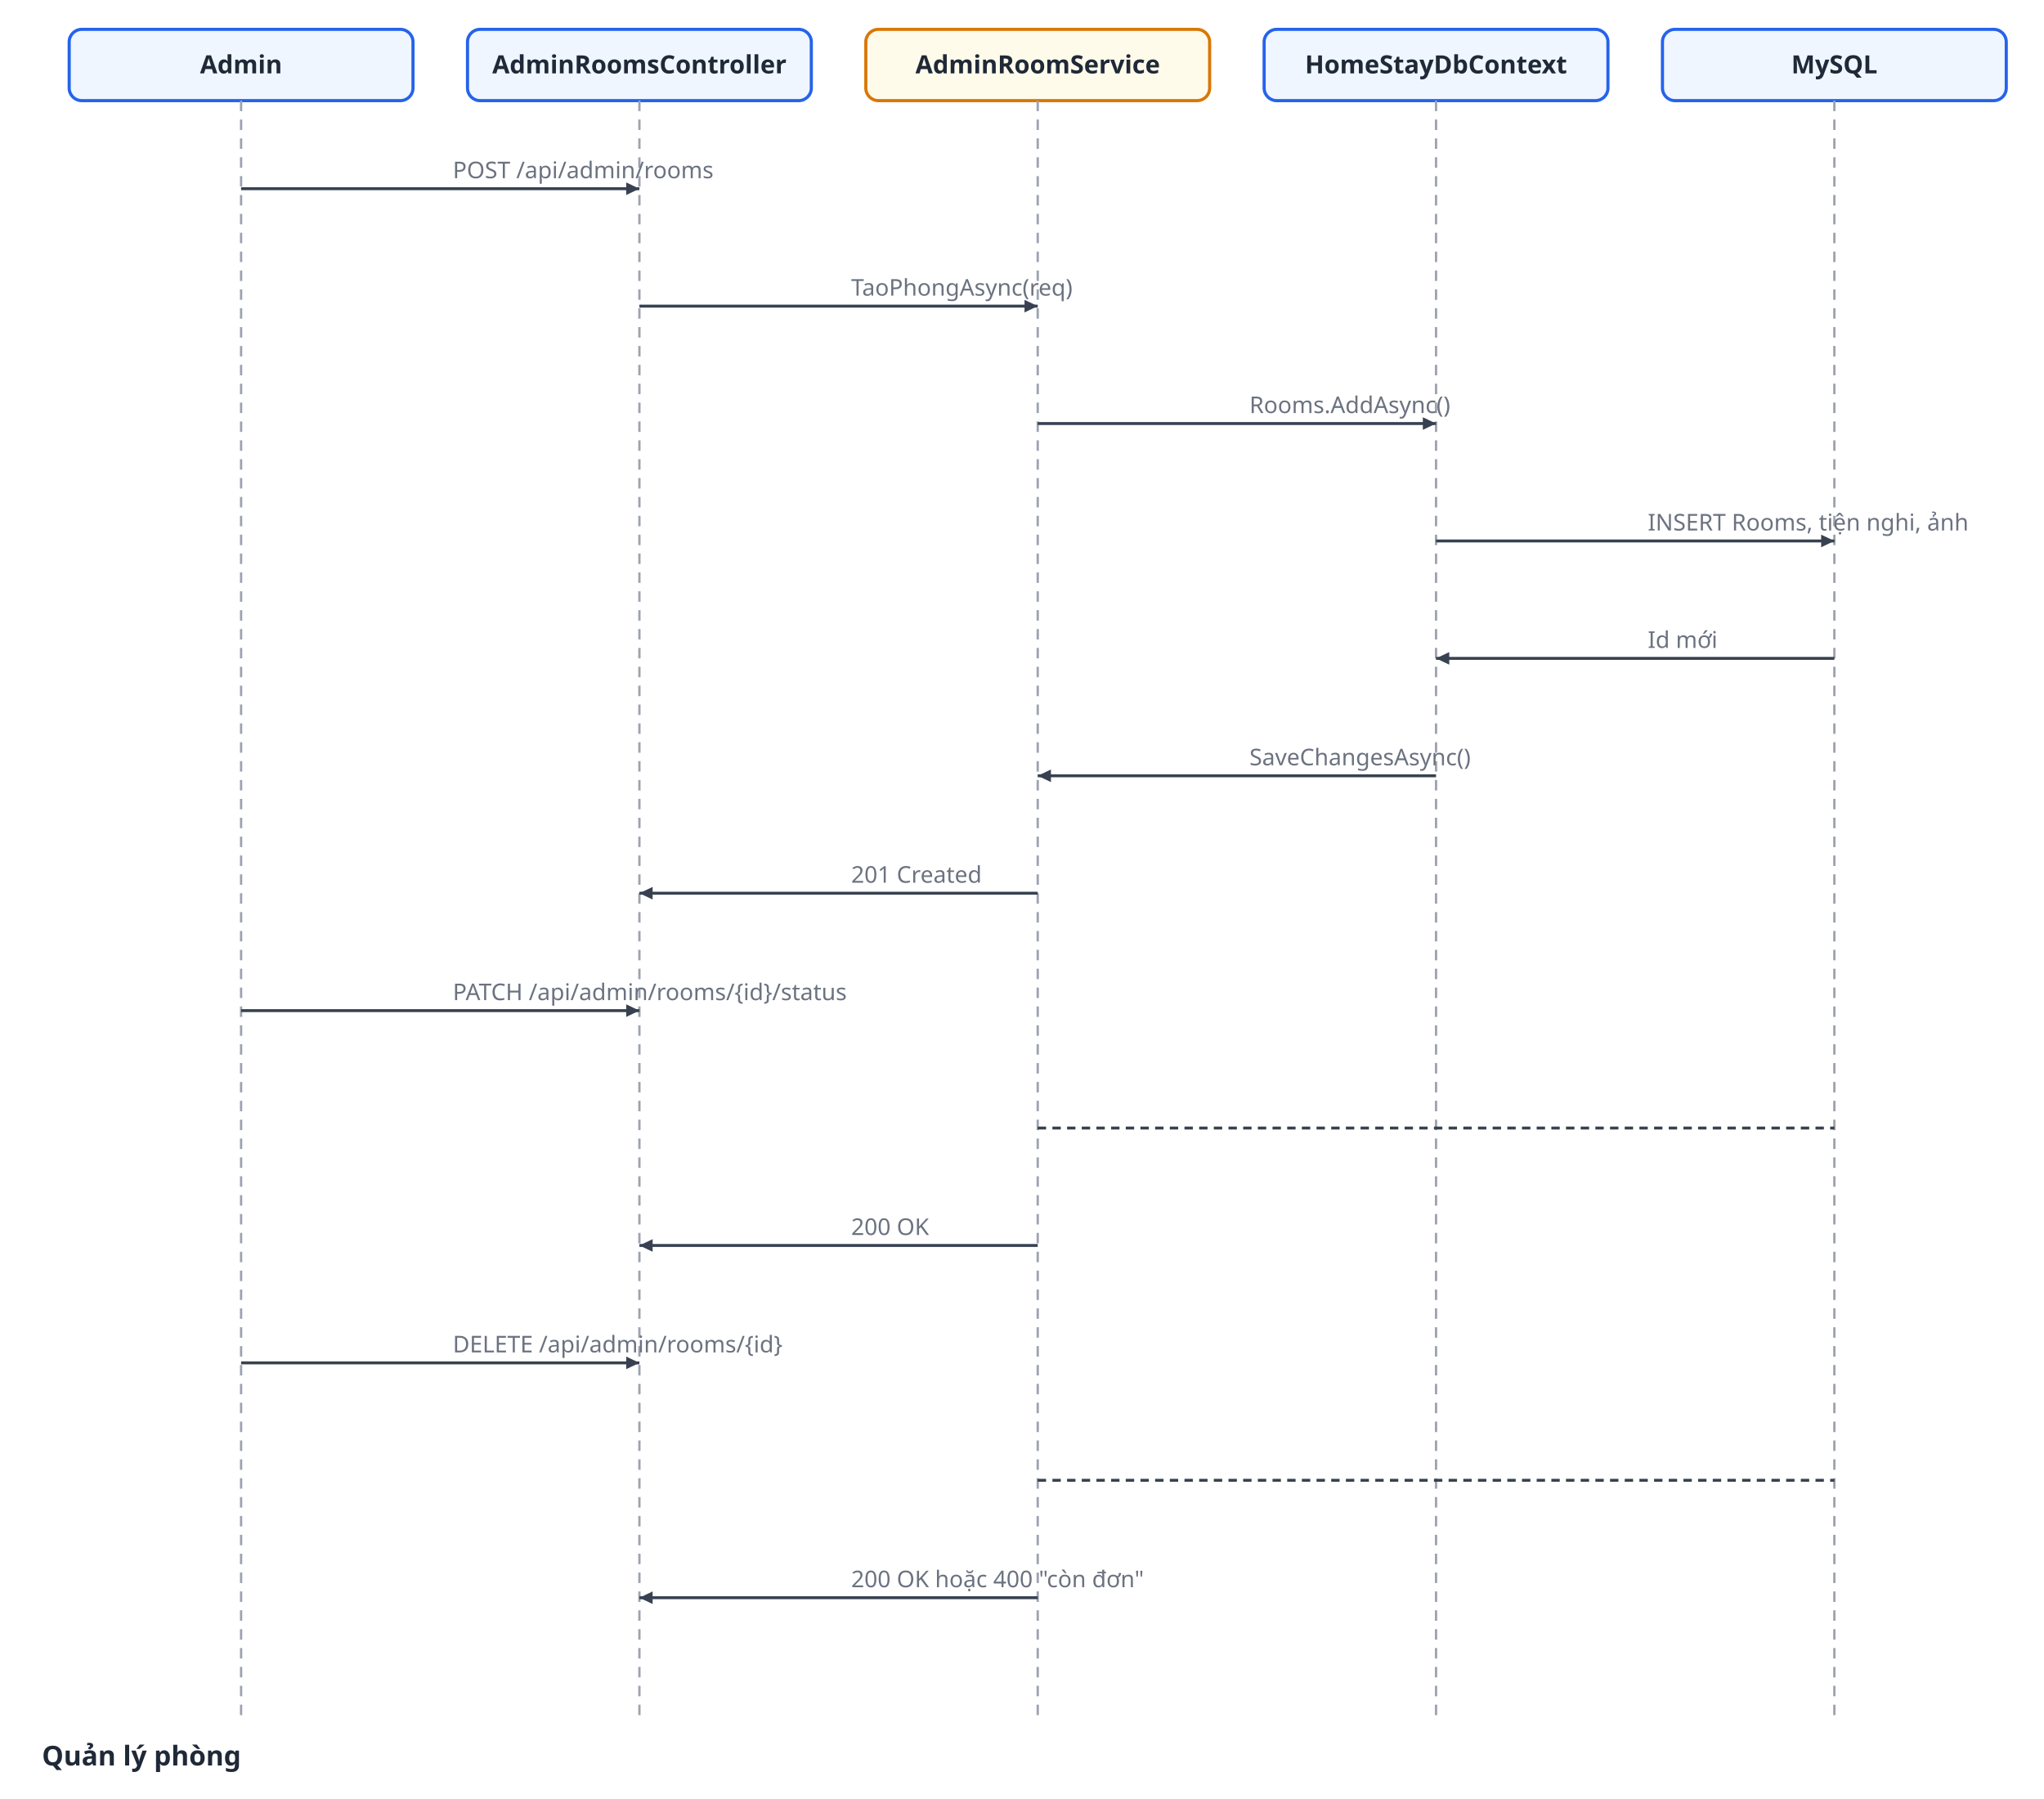
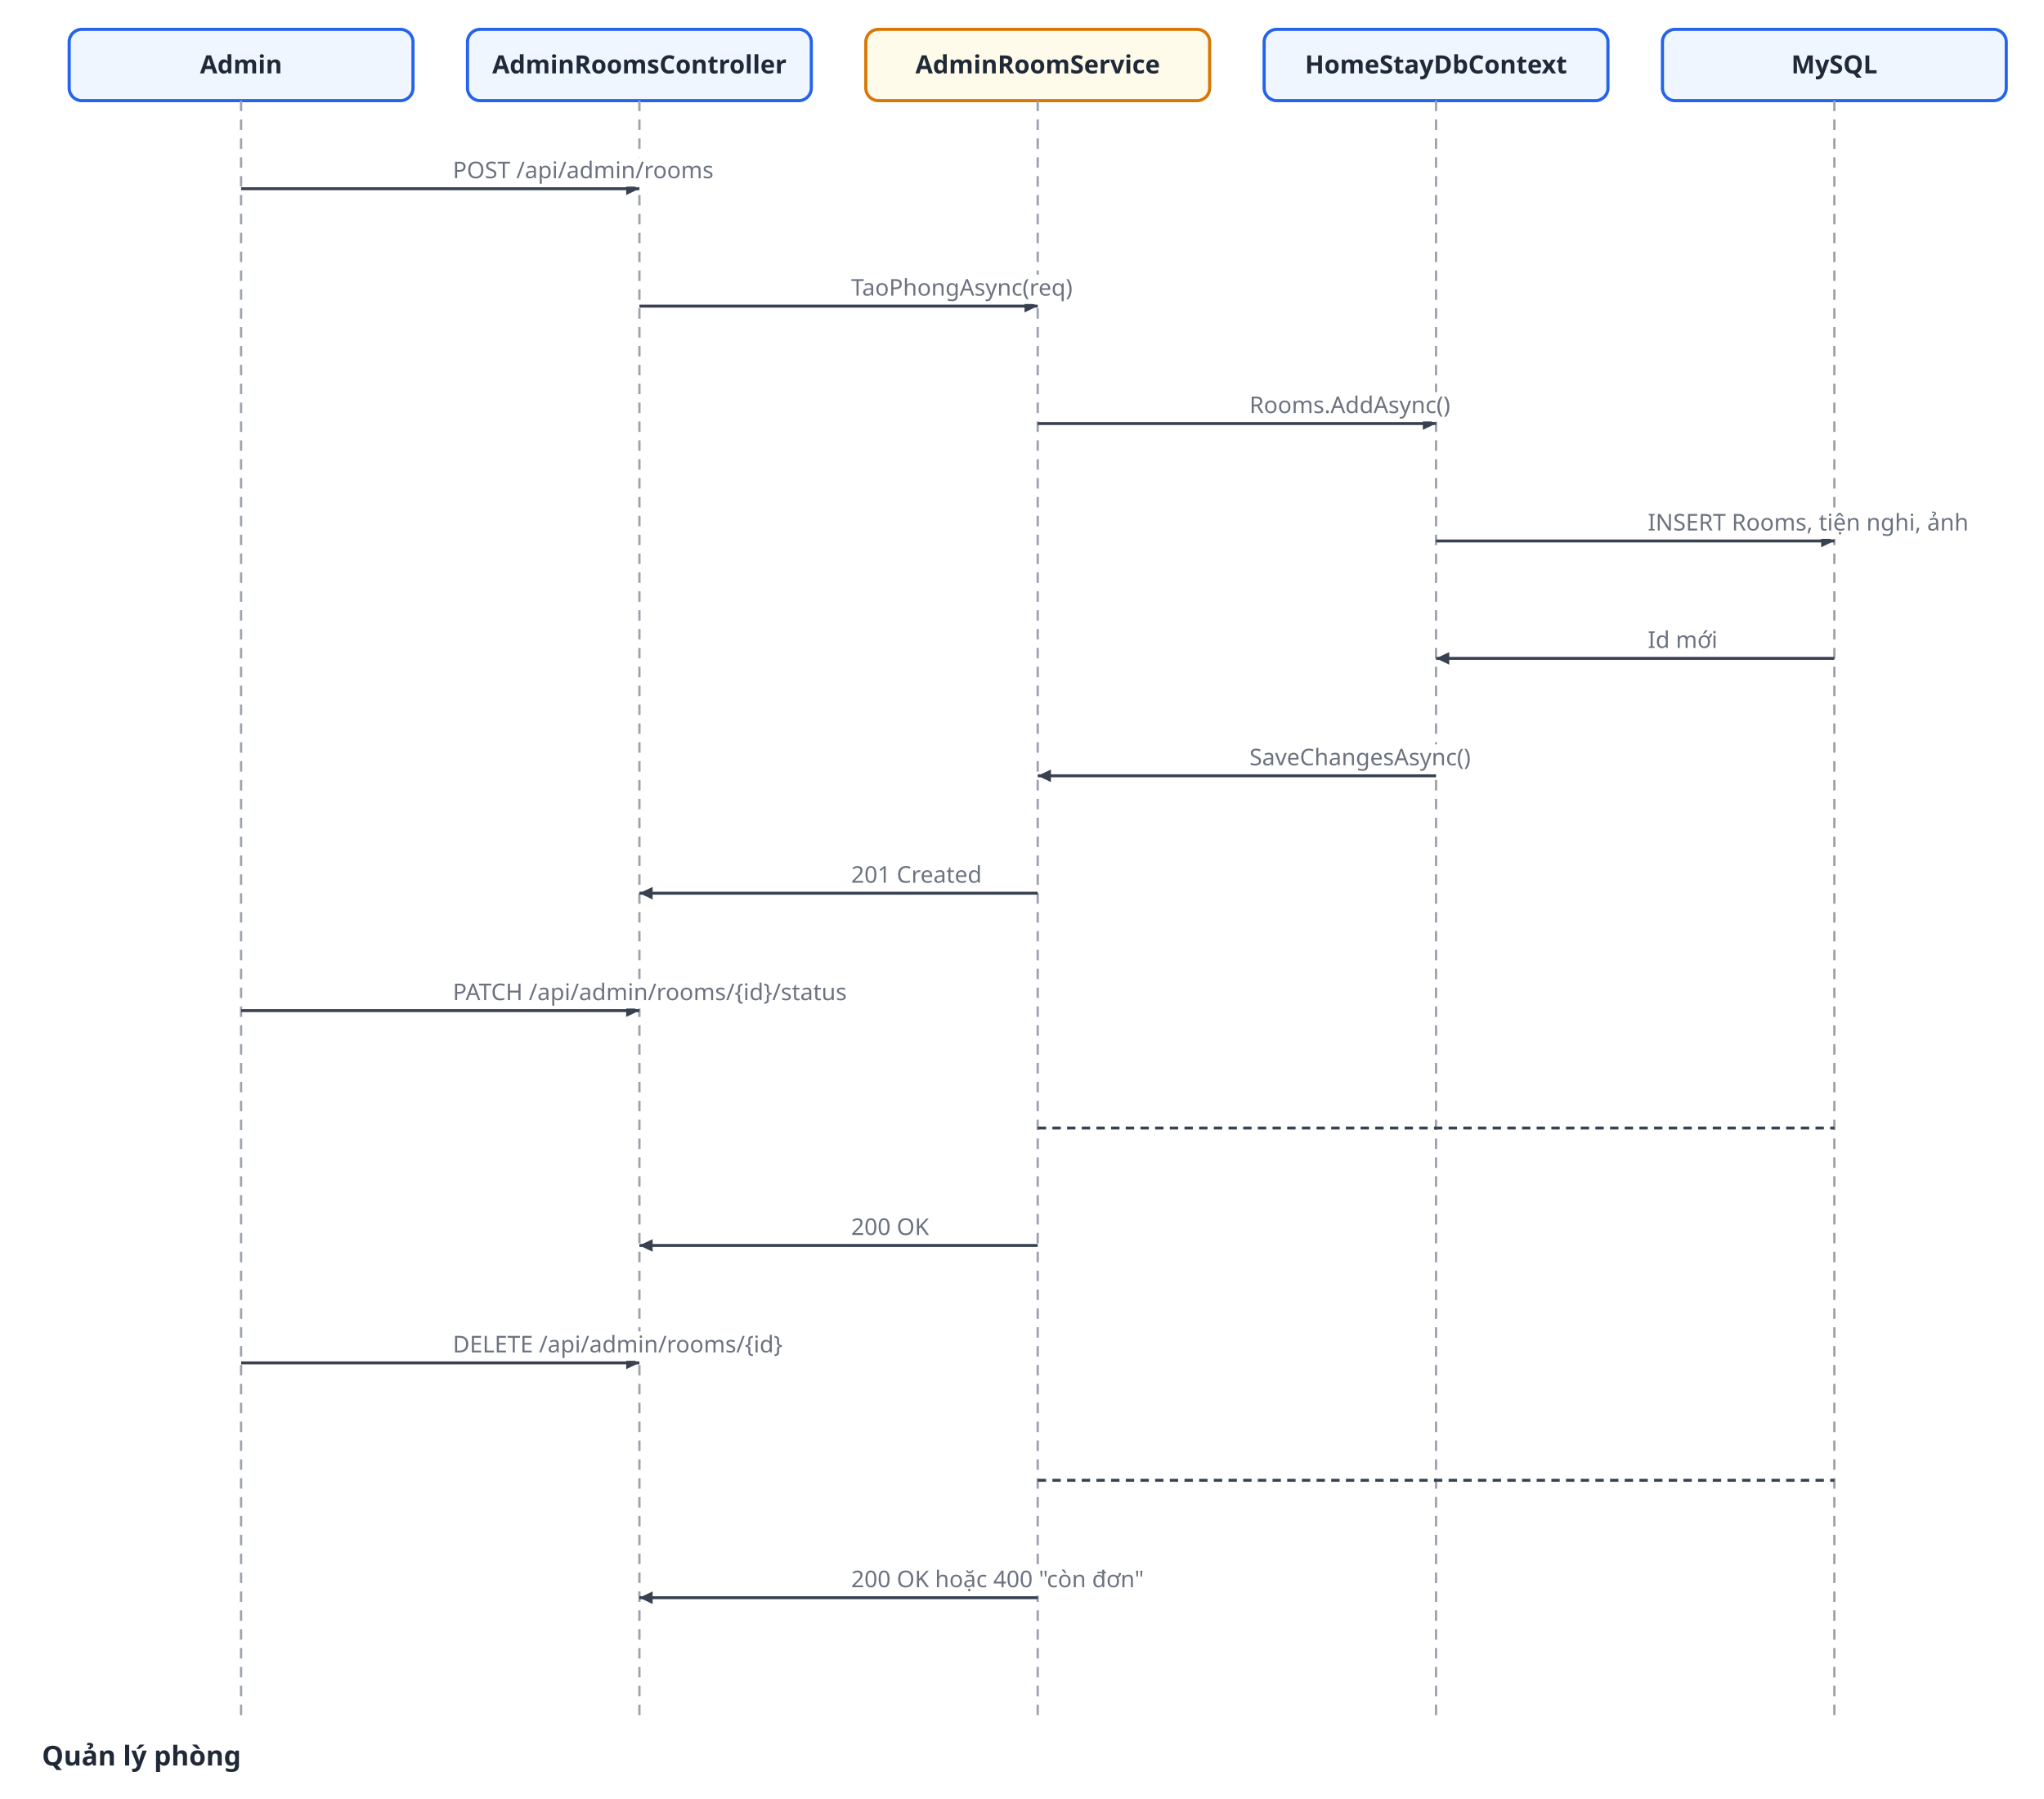
<svg xmlns="http://www.w3.org/2000/svg" width="975" height="858" viewBox="0 0 975 858" font-family="'Segoe UI', 'Noto Sans', Arial, sans-serif">
  <rect width="975" height="858" fill="#ffffff" />
  <rect x="33" y="14" width="164" height="34" rx="6" fill="#eff6ff" stroke="#2563eb" stroke-width="1.5" />
  <text x="115" y="35" font-size="12" text-anchor="middle" fill="#1f2937" font-weight="600">Admin</text>
  <line x1="115" y1="48" x2="115" y2="818" stroke="#9ca3af" stroke-width="1.1" stroke-dasharray="5 4" />
  <rect x="223" y="14" width="164" height="34" rx="6" fill="#eff6ff" stroke="#2563eb" stroke-width="1.5" />
  <text x="305" y="35" font-size="12" text-anchor="middle" fill="#1f2937" font-weight="600">AdminRoomsController</text>
  <line x1="305" y1="48" x2="305" y2="818" stroke="#9ca3af" stroke-width="1.1" stroke-dasharray="5 4" />
  <rect x="413" y="14" width="164" height="34" rx="6" fill="#fffbeb" stroke="#d97706" stroke-width="1.5" />
  <text x="495" y="35" font-size="12" text-anchor="middle" fill="#1f2937" font-weight="600">AdminRoomService</text>
  <line x1="495" y1="48" x2="495" y2="818" stroke="#9ca3af" stroke-width="1.1" stroke-dasharray="5 4" />
  <rect x="603" y="14" width="164" height="34" rx="6" fill="#eff6ff" stroke="#2563eb" stroke-width="1.5" />
  <text x="685" y="35" font-size="12" text-anchor="middle" fill="#1f2937" font-weight="600">HomeStayDbContext</text>
  <line x1="685" y1="48" x2="685" y2="818" stroke="#9ca3af" stroke-width="1.1" stroke-dasharray="5 4" />
  <rect x="793" y="14" width="164" height="34" rx="6" fill="#eff6ff" stroke="#2563eb" stroke-width="1.5" />
  <text x="875" y="35" font-size="12" text-anchor="middle" fill="#1f2937" font-weight="600">MySQL</text>
  <line x1="875" y1="48" x2="875" y2="818" stroke="#9ca3af" stroke-width="1.1" stroke-dasharray="5 4" />
  <line x1="115" y1="90" x2="305" y2="90" stroke="#374151" stroke-width="1.4" />
  <polygon points="305,90 298.7,93.0 298.7,87.0" fill="#374151" />
+   <rect x="216" y="75" width="132.1" height="14" fill="#ffffff" />
  <text x="216" y="85" font-size="11" text-anchor="start" fill="#6b7280" font-weight="400">POST /api/admin/rooms</text>
  <line x1="305" y1="146" x2="495" y2="146" stroke="#374151" stroke-width="1.4" />
  <polygon points="495,146 488.7,149.0 488.7,143.0" fill="#374151" />
+   <rect x="406" y="131" width="113.8" height="14" fill="#ffffff" />
  <text x="406" y="141" font-size="11" text-anchor="start" fill="#6b7280" font-weight="400">TaoPhongAsync(req)</text>
  <line x1="495" y1="202" x2="685" y2="202" stroke="#374151" stroke-width="1.4" />
  <polygon points="685,202 678.7,205.0 678.7,199.0" fill="#374151" />
+   <rect x="596" y="187" width="101.6" height="14" fill="#ffffff" />
  <text x="596" y="197" font-size="11" text-anchor="start" fill="#6b7280" font-weight="400">Rooms.AddAsync()</text>
  <line x1="685" y1="258" x2="875" y2="258" stroke="#374151" stroke-width="1.4" />
  <polygon points="875,258 868.7,261.0 868.7,255.0" fill="#374151" />
+   <rect x="786" y="243" width="174.8" height="14" fill="#ffffff" />
  <text x="786" y="253" font-size="11" text-anchor="start" fill="#6b7280" font-weight="400">INSERT Rooms, tiện nghi, ảnh</text>
  <line x1="875" y1="314" x2="685" y2="314" stroke="#374151" stroke-width="1.4" />
  <polygon points="685,314 691.3,311.0 691.3,317.0" fill="#374151" />
+   <rect x="786" y="299" width="40.6" height="14" fill="#ffffff" />
  <text x="786" y="309" font-size="11" text-anchor="start" fill="#6b7280" font-weight="400">Id mới</text>
  <line x1="685" y1="370" x2="495" y2="370" stroke="#374151" stroke-width="1.4" />
  <polygon points="495,370 501.3,367.0 501.3,373.0" fill="#374151" />
+   <rect x="596" y="355" width="113.8" height="14" fill="#ffffff" />
  <text x="596" y="365" font-size="11" text-anchor="start" fill="#6b7280" font-weight="400">SaveChangesAsync()</text>
  <line x1="495" y1="426" x2="305" y2="426" stroke="#374151" stroke-width="1.4" />
  <polygon points="305,426 311.3,423.0 311.3,429.0" fill="#374151" />
+   <rect x="406" y="411" width="71.1" height="14" fill="#ffffff" />
  <text x="406" y="421" font-size="11" text-anchor="start" fill="#6b7280" font-weight="400">201 Created</text>
  <line x1="115" y1="482" x2="305" y2="482" stroke="#374151" stroke-width="1.4" />
  <polygon points="305,482 298.7,485.0 298.7,479.0" fill="#374151" />
+   <rect x="216" y="467" width="211.4" height="14" fill="#ffffff" />
  <text x="216" y="477" font-size="11" text-anchor="start" fill="#6b7280" font-weight="400">PATCH /api/admin/rooms/{id}/status</text>
  <line x1="495" y1="538" x2="875" y2="538" stroke="#374151" stroke-width="1.4" stroke-dasharray="4 3" />
  <line x1="495" y1="594" x2="305" y2="594" stroke="#374151" stroke-width="1.4" />
  <polygon points="305,594 311.3,591.0 311.3,597.0" fill="#374151" />
+   <rect x="406" y="579" width="40.6" height="14" fill="#ffffff" />
  <text x="406" y="589" font-size="11" text-anchor="start" fill="#6b7280" font-weight="400">200 OK</text>
  <line x1="115" y1="650" x2="305" y2="650" stroke="#374151" stroke-width="1.4" />
  <polygon points="305,650 298.7,653.0 298.7,647.0" fill="#374151" />
+   <rect x="216" y="635" width="174.8" height="14" fill="#ffffff" />
  <text x="216" y="645" font-size="11" text-anchor="start" fill="#6b7280" font-weight="400">DELETE /api/admin/rooms/{id}</text>
  <line x1="495" y1="706" x2="875" y2="706" stroke="#374151" stroke-width="1.4" stroke-dasharray="4 3" />
  <line x1="495" y1="762" x2="305" y2="762" stroke="#374151" stroke-width="1.4" />
  <polygon points="305,762 311.3,759.0 311.3,765.0" fill="#374151" />
+   <rect x="406" y="747" width="156.5" height="14" fill="#ffffff" />
  <text x="406" y="757" font-size="11" text-anchor="start" fill="#6b7280" font-weight="400">200 OK hoặc 400 "còn đơn"</text>
  <text x="20" y="842" font-size="13" text-anchor="start" fill="#1f2937" font-weight="600">Quản lý phòng</text>
</svg>
